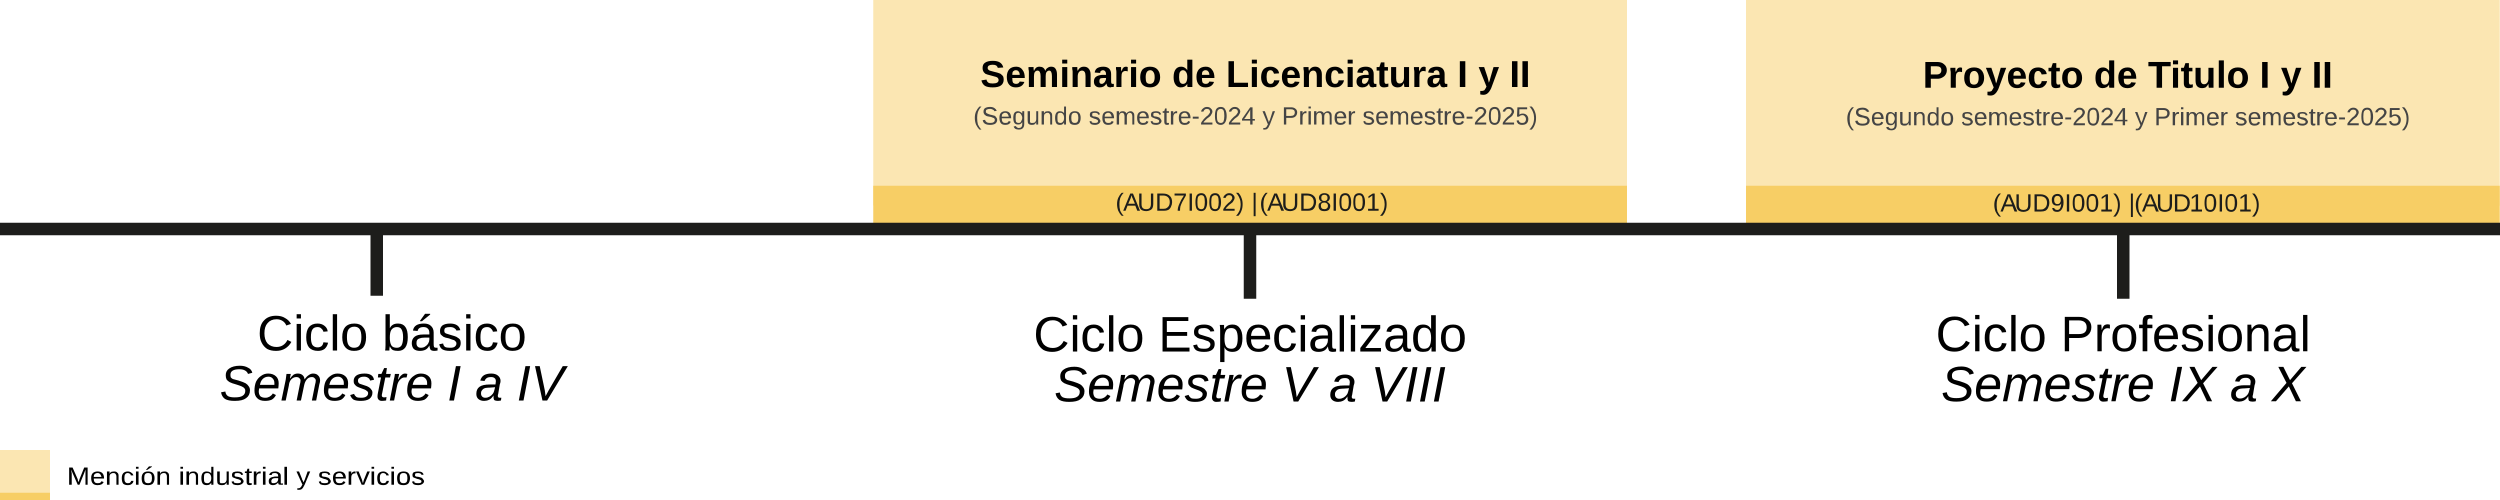
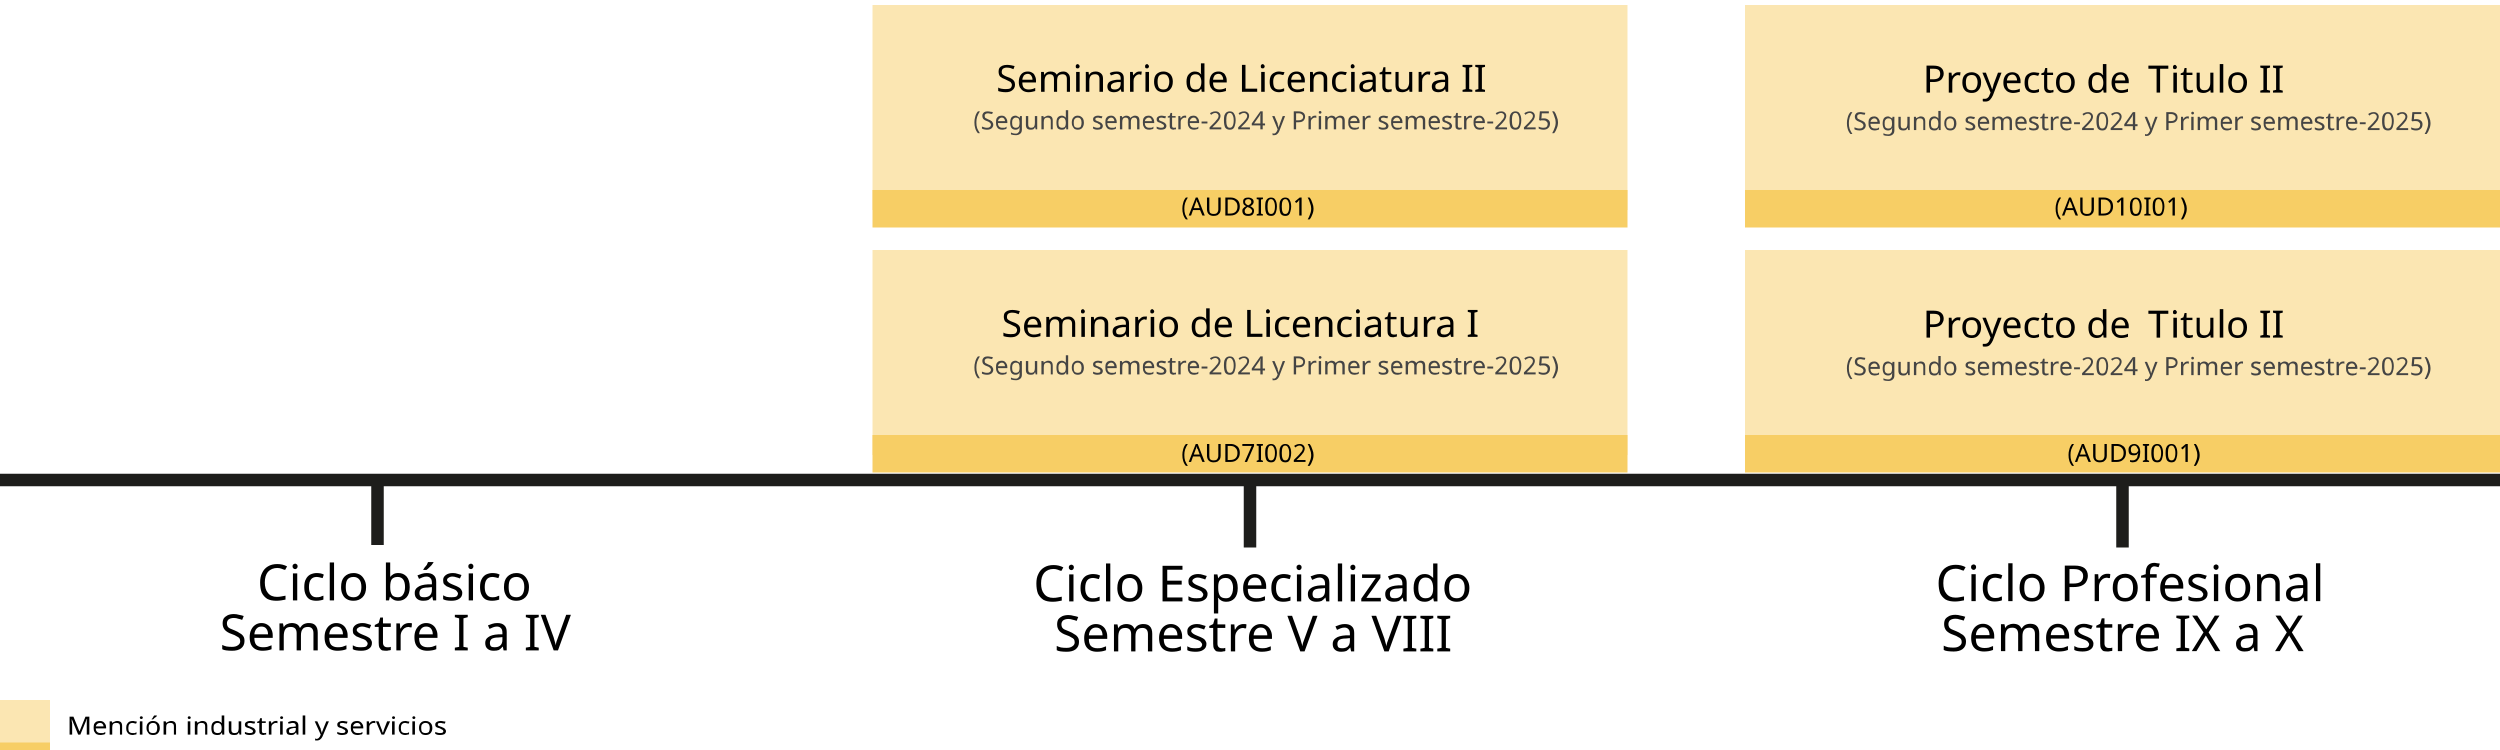
- <svg xmlns="http://www.w3.org/2000/svg" id="Capa_1" data-name="Capa 1" viewBox="0 0 100 20">
-   <defs>
-     <style>
-       .cls-1, .cls-2, .cls-3, .cls-4, .cls-5, .cls-6, .cls-7, .cls-8, .cls-9 {
-         isolation: isolate;
-       }
- 
-       .cls-1, .cls-5 {
-         font-family: Arial-BoldMT, Arial;
-         font-size: 1.5px;
-         font-weight: 700;
-       }
- 
-       .cls-3, .cls-4, .cls-7, .cls-9 {
-         font-family: ArialMT, Arial;
-       }
- 
-       .cls-3, .cls-6 {
-         font-size: 2px;
-       }
- 
-       .cls-10 {
-         letter-spacing: -.08em;
-       }
- 
-       .cls-4 {
-         fill: #444;
-       }
- 
-       .cls-4, .cls-7, .cls-9 {
-         font-size: 1px;
-       }
- 
-       .cls-11 {
-         letter-spacing: -.02em;
-       }
- 
-       .cls-5 {
-         letter-spacing: -.02em;
-       }
- 
-       .cls-6 {
-         font-family: Arial-ItalicMT, Arial;
-         font-style: italic;
-       }
- 
-       .cls-7 {
-         fill: #1d1d1b;
-       }
- 
-       .cls-8 {
-         opacity: .5;
-       }
- 
-       .cls-8, .cls-12 {
-         fill: #f7ce65;
-       }
- 
-       .cls-13 {
-         fill: none;
-         stroke: #1d1d1b;
-         stroke-miterlimit: 10;
-         stroke-width: .5px;
-       }
-     </style>
-   </defs>
+ <svg xmlns="http://www.w3.org/2000/svg" version="1.1" id="Capa_1" x="0px" y="0px" viewBox="0 0 100 30" style="enable-background:new 0 0 100 30;" xml:space="preserve">
+   <style type="text/css">
+ 	.st0{opacity:0.5;fill:#F7CE65;enable-background:new    ;}
+ 	.st1{fill:#F7CE65;}
+ 	.st2{font-family:'ArialMT';}
+ 	.st3{font-size:1px;}
+ 	.st4{font-family:'Arial-BoldMT';}
+ 	.st5{font-size:1.5px;}
+ 	.st6{fill:#444444;}
+ 	.st7{fill:none;stroke:#1D1D1B;stroke-width:0.5;stroke-miterlimit:10;}
+ 	.st8{font-size:2px;}
+ 	.st9{font-family:'Arial-ItalicMT';}
+ 	.st10{fill:none;}
+ </style>
  <g id="Simbología">
    <g>
-       <rect class="cls-8" y="18" width="2" height="1.92" />
-       <rect class="cls-12" y="19.71" width="2" height=".29" />
+       <rect y="28" class="st0" width="2" height="1.9" />
+       <rect y="29.7" class="st1" width="2" height="0.3" />
    </g>
-     <g class="cls-2">
-       <text class="cls-9" transform="translate(2.68 19.39) scale(1.1 1)">
-         <tspan x="0" y="0">Mención industrial y servicios</tspan>
-       </text>
+     <g>
+       <text transform="matrix(1.1 0 0 1 2.6802 29.3852)" class="st2 st3">Mención industrial y servicios</text>
    </g>
  </g>
  <g id="Cuadros">
    <g>
-       <rect class="cls-8" x="69.84" y="-.02" width="30.15" height="8.25" />
-       <rect class="cls-12" x="69.84" y="7.43" width="30.15" height="1.49" />
+       <rect x="69.8" y="10" class="st0" width="30.2" height="8.2" />
+       <rect x="69.8" y="17.4" class="st1" width="30.2" height="1.5" />
    </g>
    <g>
-       <rect class="cls-8" x="34.93" y="-.02" width="30.15" height="8.24" />
-       <rect class="cls-12" x="34.93" y="7.43" width="30.15" height="1.49" />
+       <rect x="34.9" y="10" class="st0" width="30.2" height="8.2" />
+       <rect x="34.9" y="17.4" class="st1" width="30.2" height="1.5" />
    </g>
-     <g class="cls-2">
-       <text class="cls-1" transform="translate(39.21 3.48)">
-         <tspan x="0" y="0">Seminario de Licenciatura I y II </tspan>
-       </text>
-       <text class="cls-4" transform="translate(38.93 4.98)">
-         <tspan x="0" y="0">(Segundo semestre-2024 y Primer semestre-2025)</tspan>
-       </text>
+     <g>
+       <text transform="matrix(1 0 0 1 40.0589 13.475)" class="st4 st5">Seminario de Licenciatura I</text>
+       <text transform="matrix(1 0 0 1 38.93 14.975)" class="st6 st2 st3">(Segundo semestre-2024 y Primer semestre-2025)</text>
    </g>
-     <g class="cls-2">
-       <text class="cls-1" transform="translate(76.92 3.51)">
-         <tspan x="0" y="0">Proyecto de </tspan>
-       </text>
-       <text class="cls-5" transform="translate(85.92 3.51)">
-         <tspan x="0" y="0">T</tspan>
-       </text>
-       <text class="cls-1" transform="translate(86.81 3.51)">
-         <tspan x="0" y="0">itulo I y II</tspan>
-       </text>
-       <text class="cls-4" transform="translate(73.83 5.01)">
-         <tspan x="0" y="0">(Segundo semestre-2024 y Primer semestre-2025)</tspan>
-       </text>
+     <g>
+       <text transform="matrix(1 0 0 1 76.92 13.5051)" class="st4 st5">Proyecto de</text>
+       <text transform="matrix(1 0 0 1 85.92 13.5051)" class="st4 st5">T</text>
+       <text transform="matrix(1 0 0 1 86.81 13.5051)" class="st4 st5">itulo II</text>
+       <text transform="matrix(1 0 0 1 73.83 15.0051)" class="st6 st2 st3">(Segundo semestre-2024 y Primer semestre-2025)</text>
    </g>
-     <g class="cls-2">
-       <text class="cls-7" transform="translate(44.62 8.43)">
-         <tspan class="cls-11" x="0" y="0">(</tspan>
-         <tspan class="cls-10" x=".31" y="0">A</tspan>
-       </text>
-       <text class="cls-7" transform="translate(45.49 8.43)">
-         <tspan x="0" y="0">UD7I002) | </tspan>
-       </text>
-       <text class="cls-7" transform="translate(50.38 8.43)">
-         <tspan class="cls-11" x="0" y="0">(</tspan>
-         <tspan class="cls-10" x=".31" y="0">A</tspan>
-       </text>
-       <text class="cls-7" transform="translate(51.25 8.43)">
-         <tspan x="0" y="0">UD8I001)</tspan>
-       </text>
+   </g>
+   <g id="Cuadros_00000011713212448141004910000013547692572296574644_">
+     <g>
+       <rect x="69.8" y="0.2" class="st0" width="30.2" height="8.2" />
+       <rect x="69.8" y="7.6" class="st1" width="30.2" height="1.5" />
    </g>
-     <g class="cls-2">
-       <text class="cls-7" transform="translate(79.71 8.46)">
-         <tspan class="cls-11" x="0" y="0">(</tspan>
-         <tspan class="cls-10" x=".31" y="0">A</tspan>
-       </text>
-       <text class="cls-7" transform="translate(80.58 8.46)">
-         <tspan x="0" y="0">UD9I001) | </tspan>
-       </text>
-       <text class="cls-7" transform="translate(85.37 8.46)">
-         <tspan class="cls-11" x="0" y="0">(</tspan>
-         <tspan class="cls-10" x=".31" y="0">A</tspan>
-       </text>
-       <text class="cls-7" transform="translate(86.24 8.46)">
-         <tspan x="0" y="0">U</tspan>
-       </text>
-       <text class="cls-7" transform="translate(86.92 8.46)">
-         <tspan x="0" y="0">D</tspan>
-       </text>
-       <text class="cls-7" transform="translate(87.58 8.46)">
-         <tspan x="0" y="0">10I01)</tspan>
-       </text>
+     <g>
+       <rect x="34.9" y="0.2" class="st0" width="30.2" height="8.2" />
+       <rect x="34.9" y="7.6" class="st1" width="30.2" height="1.5" />
+     </g>
+     <g>
+       <text transform="matrix(1 0 0 1 39.8502 3.673)" class="st4 st5">Seminario de Licenciatura II</text>
+       <text transform="matrix(1 0 0 1 38.93 5.173)" class="st6 st2 st3">(Segundo semestre-2024 y Primer semestre-2025)</text>
+     </g>
+     <g>
+       <text transform="matrix(1 0 0 1 76.92 3.7031)" class="st4 st5">Proyecto de</text>
+       <text transform="matrix(1 0 0 1 85.92 3.7031)" class="st4 st5">T</text>
+       <text transform="matrix(1 0 0 1 86.81 3.7031)" class="st4 st5">itulo II</text>
+       <text transform="matrix(1 0 0 1 73.83 5.2031)" class="st6 st2 st3">(Segundo semestre-2024 y Primer semestre-2025)</text>
    </g>
  </g>
  <g id="Línea">
    <g>
-       <line class="cls-13" x1="15.07" y1="11.83" x2="15.07" y2="9.03" />
-       <line class="cls-13" y1="9.16" x2="100" y2="9.16" />
-       <line class="cls-13" x1="50" y1="11.95" x2="50" y2="9.16" />
-       <line class="cls-13" x1="84.93" y1="11.95" x2="84.93" y2="9.16" />
+       <line class="st7" x1="15.1" y1="21.8" x2="15.1" y2="19" />
+       <line class="st7" x1="0" y1="19.2" x2="100" y2="19.2" />
+       <line class="st7" x1="50" y1="21.9" x2="50" y2="19.2" />
+       <line class="st7" x1="84.9" y1="21.9" x2="84.9" y2="19.2" />
    </g>
-     <g class="cls-2">
-       <text class="cls-3" transform="translate(10.28 14.02)">
-         <tspan x="0" y="0">Ciclo básico</tspan>
-       </text>
-       <text class="cls-6" transform="translate(8.78 16.02)">
-         <tspan x="0" y="0">Semestre I a IV</tspan>
-       </text>
+     <g>
+       <text transform="matrix(1 0 0 1 10.28 24.0151)" class="st2 st8">Ciclo básico</text>
+       <text transform="matrix(1 0 0 1 8.78 26.0151)" class="st9 st8">Semestre I a IV</text>
    </g>
-     <g class="cls-2">
-       <text class="cls-3" transform="translate(41.33 14.06)">
-         <tspan x="0" y="0">Ciclo Especializado</tspan>
-       </text>
-       <text class="cls-6" transform="translate(42.16 16.06)">
-         <tspan x="0" y="0">Semestre V a VIII</tspan>
-       </text>
+     <g>
+       <text transform="matrix(1 0 0 1 41.33 24.0551)" class="st2 st8">Ciclo Especializado</text>
+       <text transform="matrix(1 0 0 1 42.16 26.0551)" class="st9 st8">Semestre V a VIII</text>
    </g>
-     <g class="cls-2">
-       <text class="cls-3" transform="translate(77.42 14.05)">
-         <tspan x="0" y="0">Ciclo Profesional</tspan>
-       </text>
-       <text class="cls-6" transform="translate(77.64 16.05)">
-         <tspan x="0" y="0">Semestre IX a X</tspan>
-       </text>
+     <g>
+       <text transform="matrix(1 0 0 1 77.42 24.0451)" class="st2 st8">Ciclo Profesional</text>
+       <text transform="matrix(1 0 0 1 77.64 26.0451)" class="st9 st8">Semestre IX a X</text>
    </g>
  </g>
+   <rect x="46.8" y="17.8" class="st10" width="6.3" height="0.9" />
+   <text transform="matrix(1 0 0 1 47.2482 18.478)" class="st2 st3">(AUD7I002)</text>
+   <rect x="46.8" y="7.9" class="st10" width="6.3" height="0.9" />
+   <text transform="matrix(1 0 0 1 47.2482 8.621)" class="st2 st3">(AUD8I001)</text>
+   <rect x="82.3" y="17.8" class="st10" width="6.3" height="0.9" />
+   <text transform="matrix(1 0 0 1 82.6946 18.478)" class="st2 st3">(AUD9I001)</text>
+   <rect x="81.8" y="7.9" class="st10" width="6.3" height="0.9" />
+   <text transform="matrix(1 0 0 1 82.1782 8.6209)" class="st2 st3">(AUD10I01)</text>
</svg>
